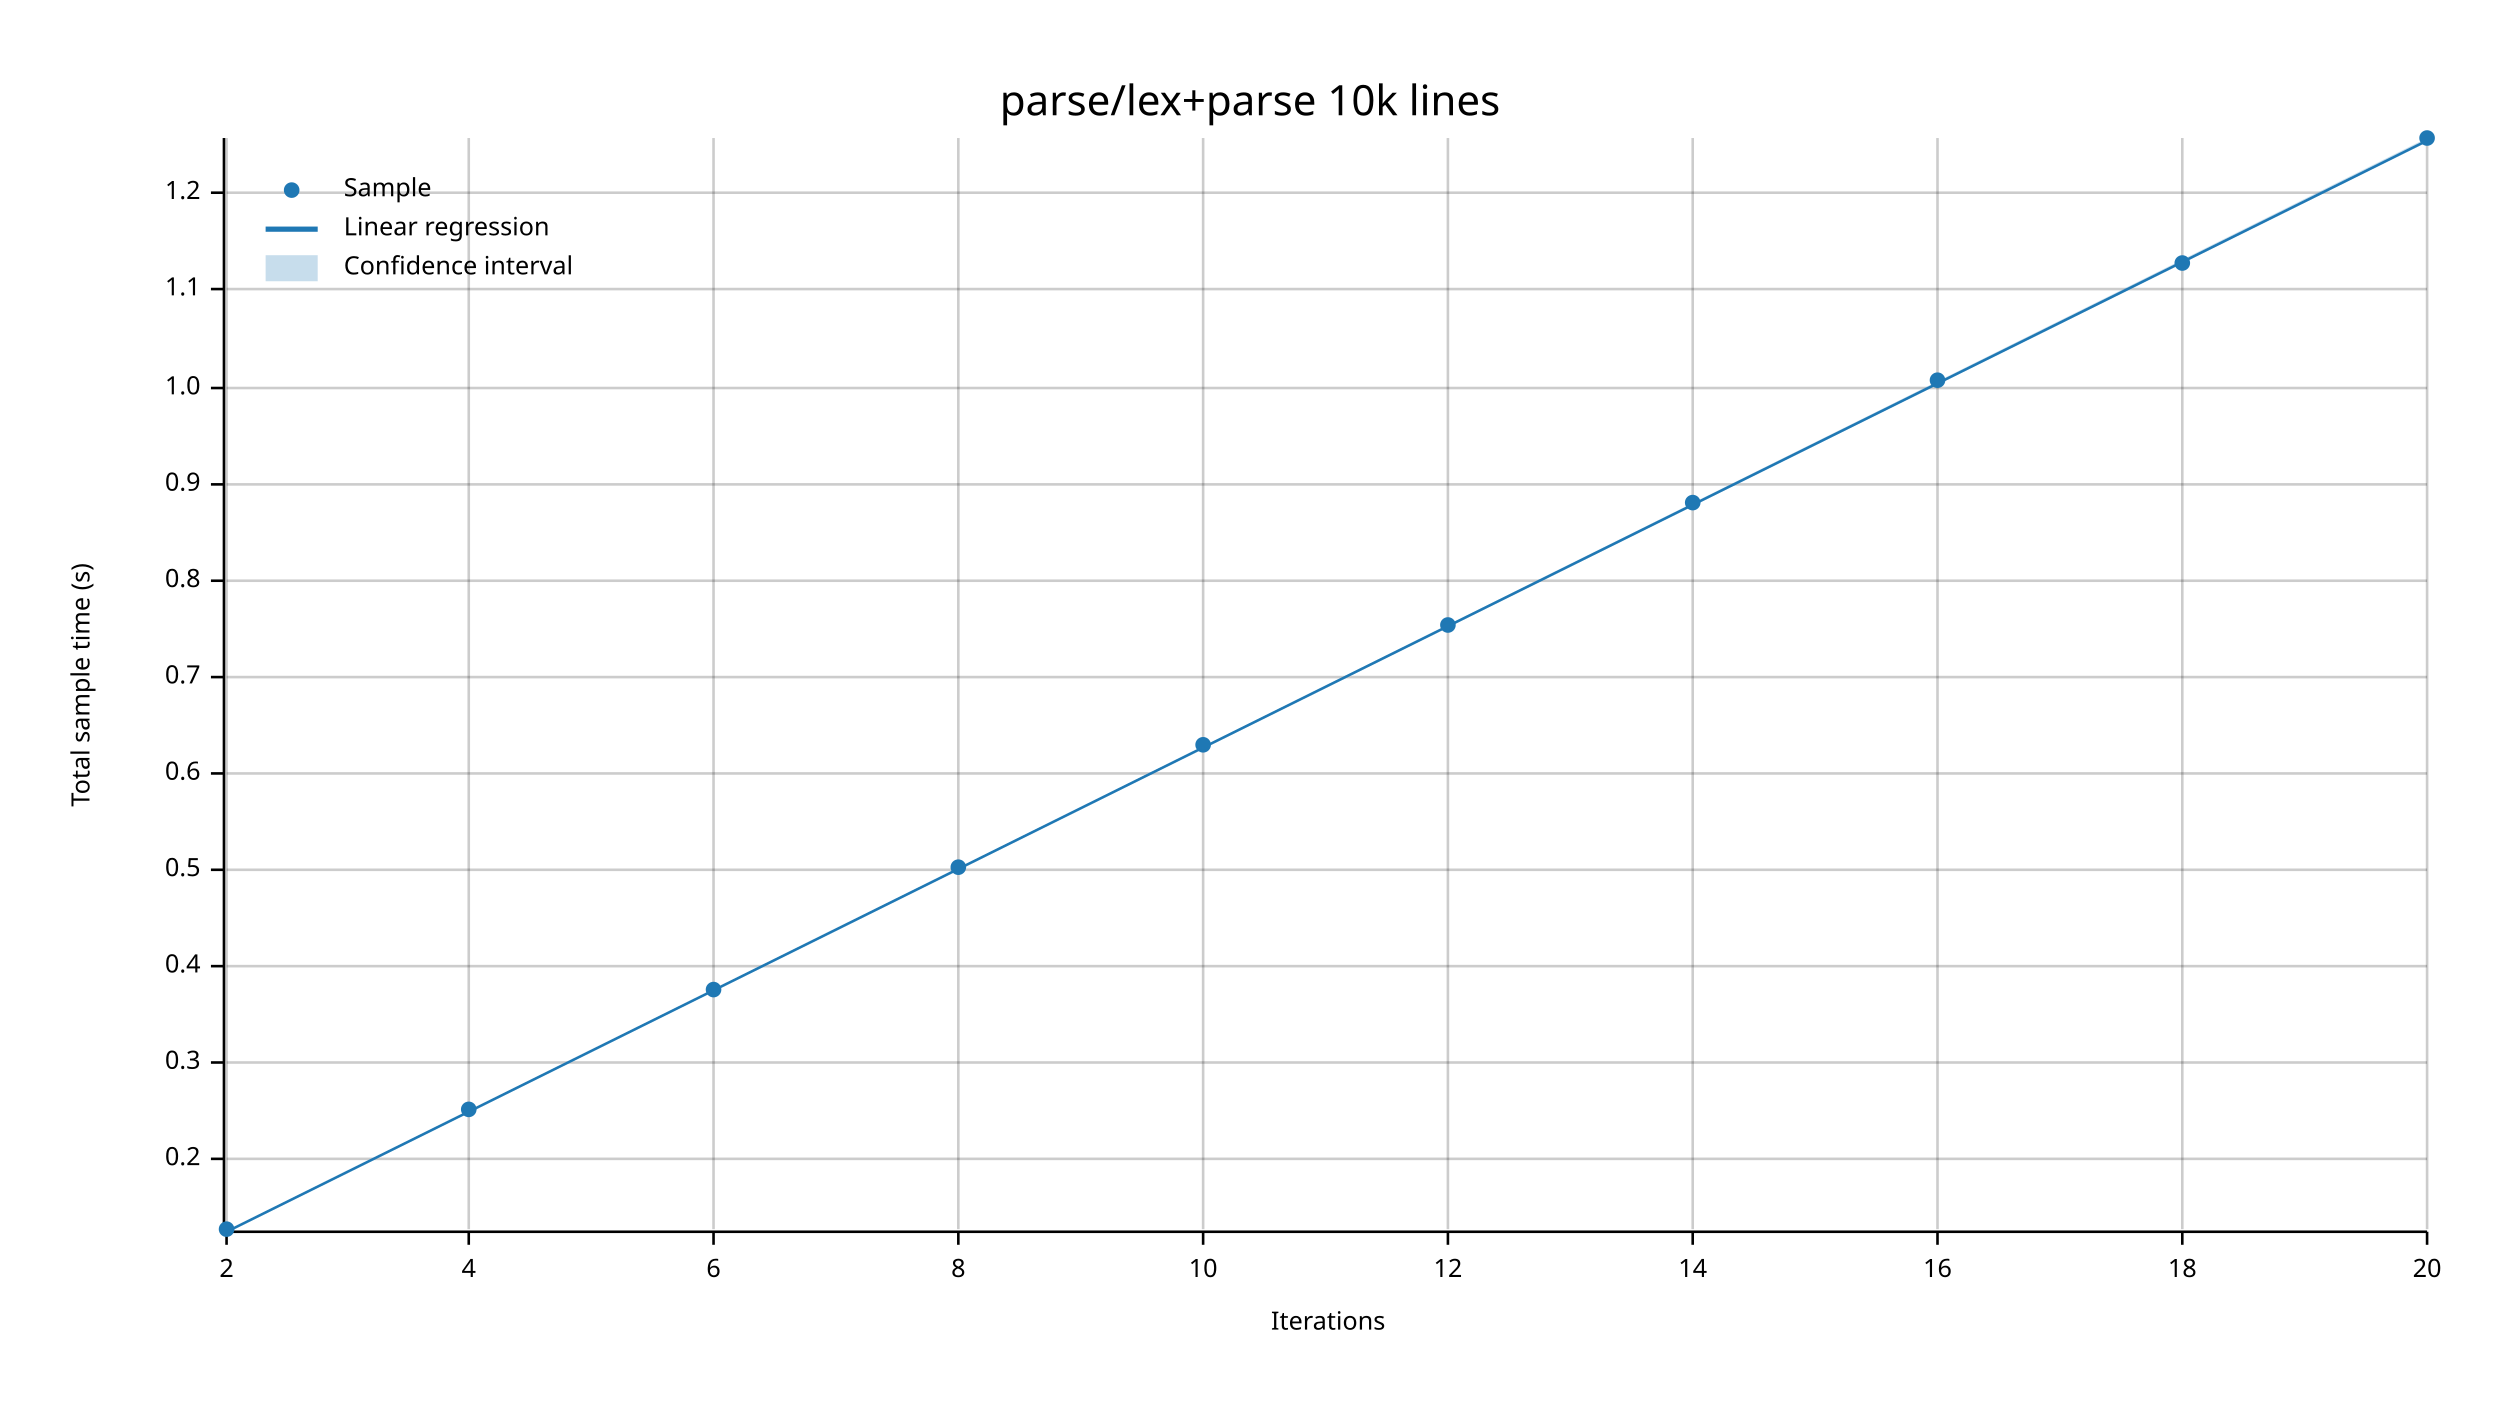
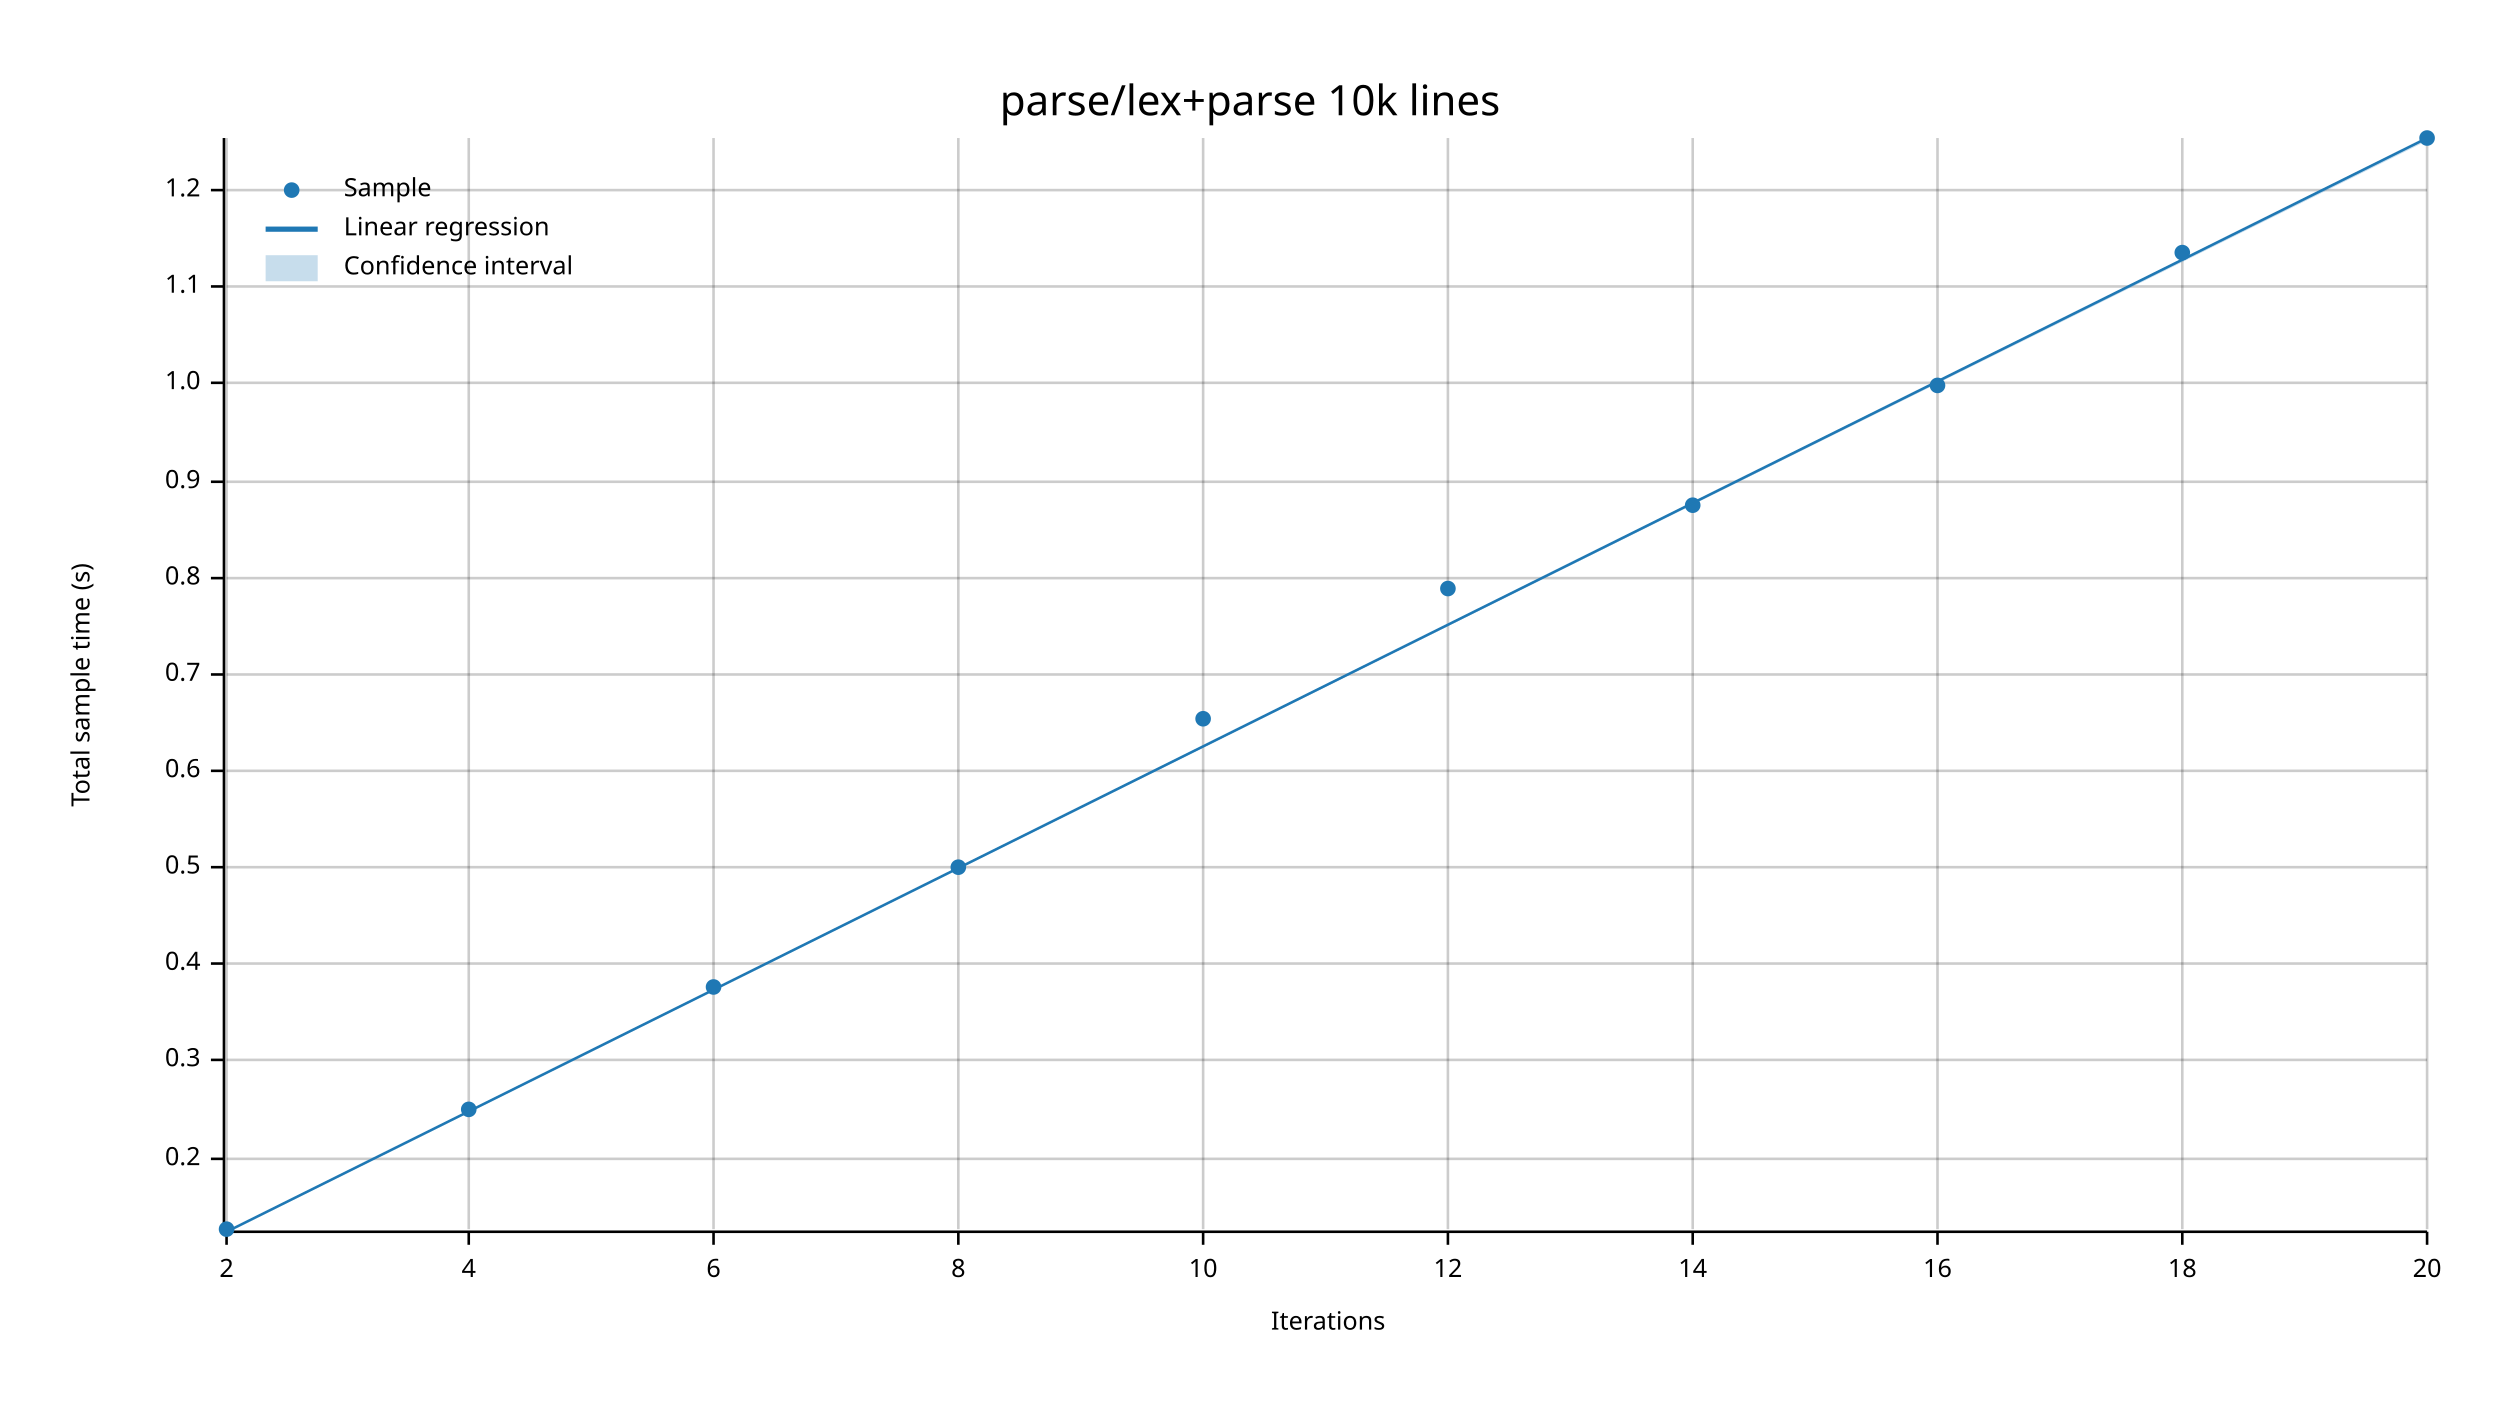
<svg xmlns="http://www.w3.org/2000/svg" width="960" height="540" viewBox="0 0 960 540">
  <text x="480" y="32" dy="0.76em" text-anchor="middle" font-family="sans-serif" font-size="16.129" opacity="1" fill="#000000">
parse/lex+parse 10k lines
</text>
  <text x="27" y="263" dy="0.76em" text-anchor="middle" font-family="sans-serif" font-size="9.677" opacity="1" fill="#000000" transform="rotate(270, 27, 263)">
Total sample time (s)
</text>
  <text x="510" y="513" dy="-0.5ex" text-anchor="middle" font-family="sans-serif" font-size="9.677" opacity="1" fill="#000000">
Iterations
</text>
  <line opacity="0.2" stroke="#000000" stroke-width="1" x1="87" y1="472" x2="87" y2="53" />
  <line opacity="0.2" stroke="#000000" stroke-width="1" x1="180" y1="472" x2="180" y2="53" />
  <line opacity="0.2" stroke="#000000" stroke-width="1" x1="274" y1="472" x2="274" y2="53" />
  <line opacity="0.2" stroke="#000000" stroke-width="1" x1="368" y1="472" x2="368" y2="53" />
  <line opacity="0.2" stroke="#000000" stroke-width="1" x1="462" y1="472" x2="462" y2="53" />
  <line opacity="0.2" stroke="#000000" stroke-width="1" x1="556" y1="472" x2="556" y2="53" />
  <line opacity="0.2" stroke="#000000" stroke-width="1" x1="650" y1="472" x2="650" y2="53" />
  <line opacity="0.2" stroke="#000000" stroke-width="1" x1="744" y1="472" x2="744" y2="53" />
  <line opacity="0.2" stroke="#000000" stroke-width="1" x1="838" y1="472" x2="838" y2="53" />
  <line opacity="0.2" stroke="#000000" stroke-width="1" x1="932" y1="472" x2="932" y2="53" />
  <line opacity="0.2" stroke="#000000" stroke-width="1" x1="87" y1="445" x2="932" y2="445" />
-   <line opacity="0.2" stroke="#000000" stroke-width="1" x1="87" y1="408" x2="932" y2="408" />
-   <line opacity="0.2" stroke="#000000" stroke-width="1" x1="87" y1="371" x2="932" y2="371" />
-   <line opacity="0.2" stroke="#000000" stroke-width="1" x1="87" y1="334" x2="932" y2="334" />
-   <line opacity="0.2" stroke="#000000" stroke-width="1" x1="87" y1="297" x2="932" y2="297" />
-   <line opacity="0.2" stroke="#000000" stroke-width="1" x1="87" y1="260" x2="932" y2="260" />
-   <line opacity="0.2" stroke="#000000" stroke-width="1" x1="87" y1="223" x2="932" y2="223" />
-   <line opacity="0.2" stroke="#000000" stroke-width="1" x1="87" y1="186" x2="932" y2="186" />
-   <line opacity="0.2" stroke="#000000" stroke-width="1" x1="87" y1="149" x2="932" y2="149" />
-   <line opacity="0.2" stroke="#000000" stroke-width="1" x1="87" y1="111" x2="932" y2="111" />
-   <line opacity="0.2" stroke="#000000" stroke-width="1" x1="87" y1="74" x2="932" y2="74" />
+   <line opacity="0.2" stroke="#000000" stroke-width="1" x1="87" y1="407" x2="932" y2="407" />
+   <line opacity="0.2" stroke="#000000" stroke-width="1" x1="87" y1="370" x2="932" y2="370" />
+   <line opacity="0.2" stroke="#000000" stroke-width="1" x1="87" y1="333" x2="932" y2="333" />
+   <line opacity="0.2" stroke="#000000" stroke-width="1" x1="87" y1="296" x2="932" y2="296" />
+   <line opacity="0.2" stroke="#000000" stroke-width="1" x1="87" y1="259" x2="932" y2="259" />
+   <line opacity="0.2" stroke="#000000" stroke-width="1" x1="87" y1="222" x2="932" y2="222" />
+   <line opacity="0.2" stroke="#000000" stroke-width="1" x1="87" y1="185" x2="932" y2="185" />
+   <line opacity="0.2" stroke="#000000" stroke-width="1" x1="87" y1="147" x2="932" y2="147" />
+   <line opacity="0.2" stroke="#000000" stroke-width="1" x1="87" y1="110" x2="932" y2="110" />
+   <line opacity="0.2" stroke="#000000" stroke-width="1" x1="87" y1="73" x2="932" y2="73" />
  <polyline fill="none" opacity="1" stroke="#000000" stroke-width="1" points="86,53 86,472 " />
  <text x="77" y="445" dy="0.5ex" text-anchor="end" font-family="sans-serif" font-size="9.677" opacity="1" fill="#000000">
0.2
</text>
  <polyline fill="none" opacity="1" stroke="#000000" stroke-width="1" points="81,445 86,445 " />
-   <text x="77" y="408" dy="0.5ex" text-anchor="end" font-family="sans-serif" font-size="9.677" opacity="1" fill="#000000">
+   <text x="77" y="407" dy="0.5ex" text-anchor="end" font-family="sans-serif" font-size="9.677" opacity="1" fill="#000000">
0.3
</text>
-   <polyline fill="none" opacity="1" stroke="#000000" stroke-width="1" points="81,408 86,408 " />
-   <text x="77" y="371" dy="0.5ex" text-anchor="end" font-family="sans-serif" font-size="9.677" opacity="1" fill="#000000">
+   <polyline fill="none" opacity="1" stroke="#000000" stroke-width="1" points="81,407 86,407 " />
+   <text x="77" y="370" dy="0.5ex" text-anchor="end" font-family="sans-serif" font-size="9.677" opacity="1" fill="#000000">
0.4
</text>
-   <polyline fill="none" opacity="1" stroke="#000000" stroke-width="1" points="81,371 86,371 " />
-   <text x="77" y="334" dy="0.5ex" text-anchor="end" font-family="sans-serif" font-size="9.677" opacity="1" fill="#000000">
+   <polyline fill="none" opacity="1" stroke="#000000" stroke-width="1" points="81,370 86,370 " />
+   <text x="77" y="333" dy="0.5ex" text-anchor="end" font-family="sans-serif" font-size="9.677" opacity="1" fill="#000000">
0.5
</text>
-   <polyline fill="none" opacity="1" stroke="#000000" stroke-width="1" points="81,334 86,334 " />
-   <text x="77" y="297" dy="0.5ex" text-anchor="end" font-family="sans-serif" font-size="9.677" opacity="1" fill="#000000">
+   <polyline fill="none" opacity="1" stroke="#000000" stroke-width="1" points="81,333 86,333 " />
+   <text x="77" y="296" dy="0.5ex" text-anchor="end" font-family="sans-serif" font-size="9.677" opacity="1" fill="#000000">
0.6
</text>
-   <polyline fill="none" opacity="1" stroke="#000000" stroke-width="1" points="81,297 86,297 " />
-   <text x="77" y="260" dy="0.5ex" text-anchor="end" font-family="sans-serif" font-size="9.677" opacity="1" fill="#000000">
+   <polyline fill="none" opacity="1" stroke="#000000" stroke-width="1" points="81,296 86,296 " />
+   <text x="77" y="259" dy="0.5ex" text-anchor="end" font-family="sans-serif" font-size="9.677" opacity="1" fill="#000000">
0.7
</text>
-   <polyline fill="none" opacity="1" stroke="#000000" stroke-width="1" points="81,260 86,260 " />
-   <text x="77" y="223" dy="0.5ex" text-anchor="end" font-family="sans-serif" font-size="9.677" opacity="1" fill="#000000">
+   <polyline fill="none" opacity="1" stroke="#000000" stroke-width="1" points="81,259 86,259 " />
+   <text x="77" y="222" dy="0.5ex" text-anchor="end" font-family="sans-serif" font-size="9.677" opacity="1" fill="#000000">
0.8
</text>
-   <polyline fill="none" opacity="1" stroke="#000000" stroke-width="1" points="81,223 86,223 " />
-   <text x="77" y="186" dy="0.5ex" text-anchor="end" font-family="sans-serif" font-size="9.677" opacity="1" fill="#000000">
+   <polyline fill="none" opacity="1" stroke="#000000" stroke-width="1" points="81,222 86,222 " />
+   <text x="77" y="185" dy="0.5ex" text-anchor="end" font-family="sans-serif" font-size="9.677" opacity="1" fill="#000000">
0.9
</text>
-   <polyline fill="none" opacity="1" stroke="#000000" stroke-width="1" points="81,186 86,186 " />
-   <text x="77" y="149" dy="0.5ex" text-anchor="end" font-family="sans-serif" font-size="9.677" opacity="1" fill="#000000">
+   <polyline fill="none" opacity="1" stroke="#000000" stroke-width="1" points="81,185 86,185 " />
+   <text x="77" y="147" dy="0.5ex" text-anchor="end" font-family="sans-serif" font-size="9.677" opacity="1" fill="#000000">
1.0
</text>
-   <polyline fill="none" opacity="1" stroke="#000000" stroke-width="1" points="81,149 86,149 " />
-   <text x="77" y="111" dy="0.5ex" text-anchor="end" font-family="sans-serif" font-size="9.677" opacity="1" fill="#000000">
+   <polyline fill="none" opacity="1" stroke="#000000" stroke-width="1" points="81,147 86,147 " />
+   <text x="77" y="110" dy="0.5ex" text-anchor="end" font-family="sans-serif" font-size="9.677" opacity="1" fill="#000000">
1.1
</text>
-   <polyline fill="none" opacity="1" stroke="#000000" stroke-width="1" points="81,111 86,111 " />
-   <text x="77" y="74" dy="0.5ex" text-anchor="end" font-family="sans-serif" font-size="9.677" opacity="1" fill="#000000">
+   <polyline fill="none" opacity="1" stroke="#000000" stroke-width="1" points="81,110 86,110 " />
+   <text x="77" y="73" dy="0.5ex" text-anchor="end" font-family="sans-serif" font-size="9.677" opacity="1" fill="#000000">
1.2
</text>
-   <polyline fill="none" opacity="1" stroke="#000000" stroke-width="1" points="81,74 86,74 " />
+   <polyline fill="none" opacity="1" stroke="#000000" stroke-width="1" points="81,73 86,73 " />
  <polyline fill="none" opacity="1" stroke="#000000" stroke-width="1" points="87,473 932,473 " />
  <text x="87" y="483" dy="0.76em" text-anchor="middle" font-family="sans-serif" font-size="9.677" opacity="1" fill="#000000">
2
</text>
  <polyline fill="none" opacity="1" stroke="#000000" stroke-width="1" points="87,473 87,478 " />
  <text x="180" y="483" dy="0.76em" text-anchor="middle" font-family="sans-serif" font-size="9.677" opacity="1" fill="#000000">
4
</text>
  <polyline fill="none" opacity="1" stroke="#000000" stroke-width="1" points="180,473 180,478 " />
  <text x="274" y="483" dy="0.76em" text-anchor="middle" font-family="sans-serif" font-size="9.677" opacity="1" fill="#000000">
6
</text>
  <polyline fill="none" opacity="1" stroke="#000000" stroke-width="1" points="274,473 274,478 " />
  <text x="368" y="483" dy="0.76em" text-anchor="middle" font-family="sans-serif" font-size="9.677" opacity="1" fill="#000000">
8
</text>
  <polyline fill="none" opacity="1" stroke="#000000" stroke-width="1" points="368,473 368,478 " />
  <text x="462" y="483" dy="0.76em" text-anchor="middle" font-family="sans-serif" font-size="9.677" opacity="1" fill="#000000">
10
</text>
  <polyline fill="none" opacity="1" stroke="#000000" stroke-width="1" points="462,473 462,478 " />
  <text x="556" y="483" dy="0.76em" text-anchor="middle" font-family="sans-serif" font-size="9.677" opacity="1" fill="#000000">
12
</text>
  <polyline fill="none" opacity="1" stroke="#000000" stroke-width="1" points="556,473 556,478 " />
  <text x="650" y="483" dy="0.76em" text-anchor="middle" font-family="sans-serif" font-size="9.677" opacity="1" fill="#000000">
14
</text>
  <polyline fill="none" opacity="1" stroke="#000000" stroke-width="1" points="650,473 650,478 " />
  <text x="744" y="483" dy="0.76em" text-anchor="middle" font-family="sans-serif" font-size="9.677" opacity="1" fill="#000000">
16
</text>
  <polyline fill="none" opacity="1" stroke="#000000" stroke-width="1" points="744,473 744,478 " />
  <text x="838" y="483" dy="0.76em" text-anchor="middle" font-family="sans-serif" font-size="9.677" opacity="1" fill="#000000">
18
</text>
  <polyline fill="none" opacity="1" stroke="#000000" stroke-width="1" points="838,473 838,478 " />
  <text x="932" y="483" dy="0.76em" text-anchor="middle" font-family="sans-serif" font-size="9.677" opacity="1" fill="#000000">
20
</text>
  <polyline fill="none" opacity="1" stroke="#000000" stroke-width="1" points="932,473 932,478 " />
  <circle cx="87" cy="472" r="3" opacity="1" fill="#1F78B4" stroke="none" stroke-width="1" />
  <circle cx="180" cy="426" r="3" opacity="1" fill="#1F78B4" stroke="none" stroke-width="1" />
-   <circle cx="274" cy="380" r="3" opacity="1" fill="#1F78B4" stroke="none" stroke-width="1" />
+   <circle cx="274" cy="379" r="3" opacity="1" fill="#1F78B4" stroke="none" stroke-width="1" />
  <circle cx="368" cy="333" r="3" opacity="1" fill="#1F78B4" stroke="none" stroke-width="1" />
-   <circle cx="462" cy="286" r="3" opacity="1" fill="#1F78B4" stroke="none" stroke-width="1" />
-   <circle cx="556" cy="240" r="3" opacity="1" fill="#1F78B4" stroke="none" stroke-width="1" />
-   <circle cx="650" cy="193" r="3" opacity="1" fill="#1F78B4" stroke="none" stroke-width="1" />
-   <circle cx="744" cy="146" r="3" opacity="1" fill="#1F78B4" stroke="none" stroke-width="1" />
-   <circle cx="838" cy="101" r="3" opacity="1" fill="#1F78B4" stroke="none" stroke-width="1" />
+   <circle cx="462" cy="276" r="3" opacity="1" fill="#1F78B4" stroke="none" stroke-width="1" />
+   <circle cx="556" cy="226" r="3" opacity="1" fill="#1F78B4" stroke="none" stroke-width="1" />
+   <circle cx="650" cy="194" r="3" opacity="1" fill="#1F78B4" stroke="none" stroke-width="1" />
+   <circle cx="744" cy="148" r="3" opacity="1" fill="#1F78B4" stroke="none" stroke-width="1" />
+   <circle cx="838" cy="97" r="3" opacity="1" fill="#1F78B4" stroke="none" stroke-width="1" />
  <circle cx="932" cy="53" r="3" opacity="1" fill="#1F78B4" stroke="none" stroke-width="1" />
-   <polyline fill="none" opacity="1" stroke="#1F78B4" stroke-width="1" points="87,473 932,54 " />
+   <polyline fill="none" opacity="1" stroke="#1F78B4" stroke-width="1" points="87,473 932,53 " />
  <polygon opacity="0.25" fill="#1F78B4" points="87,473 932,54 932,53 " />
  <text x="132" y="68" dy="0.76em" text-anchor="start" font-family="sans-serif" font-size="9.677" opacity="1" fill="#000000">
Sample
</text>
  <text x="132" y="83" dy="0.76em" text-anchor="start" font-family="sans-serif" font-size="9.677" opacity="1" fill="#000000">
Linear regression
</text>
  <text x="132" y="98" dy="0.76em" text-anchor="start" font-family="sans-serif" font-size="9.677" opacity="1" fill="#000000">
Confidence interval
</text>
  <circle cx="112" cy="73" r="3" opacity="1" fill="#1F78B4" stroke="none" stroke-width="1" />
  <polyline fill="none" opacity="1" stroke="#1F78B4" stroke-width="2" points="102,88 122,88 " />
  <rect x="102" y="98" width="20" height="10" opacity="0.25" fill="#1F78B4" stroke="none" />
</svg>
